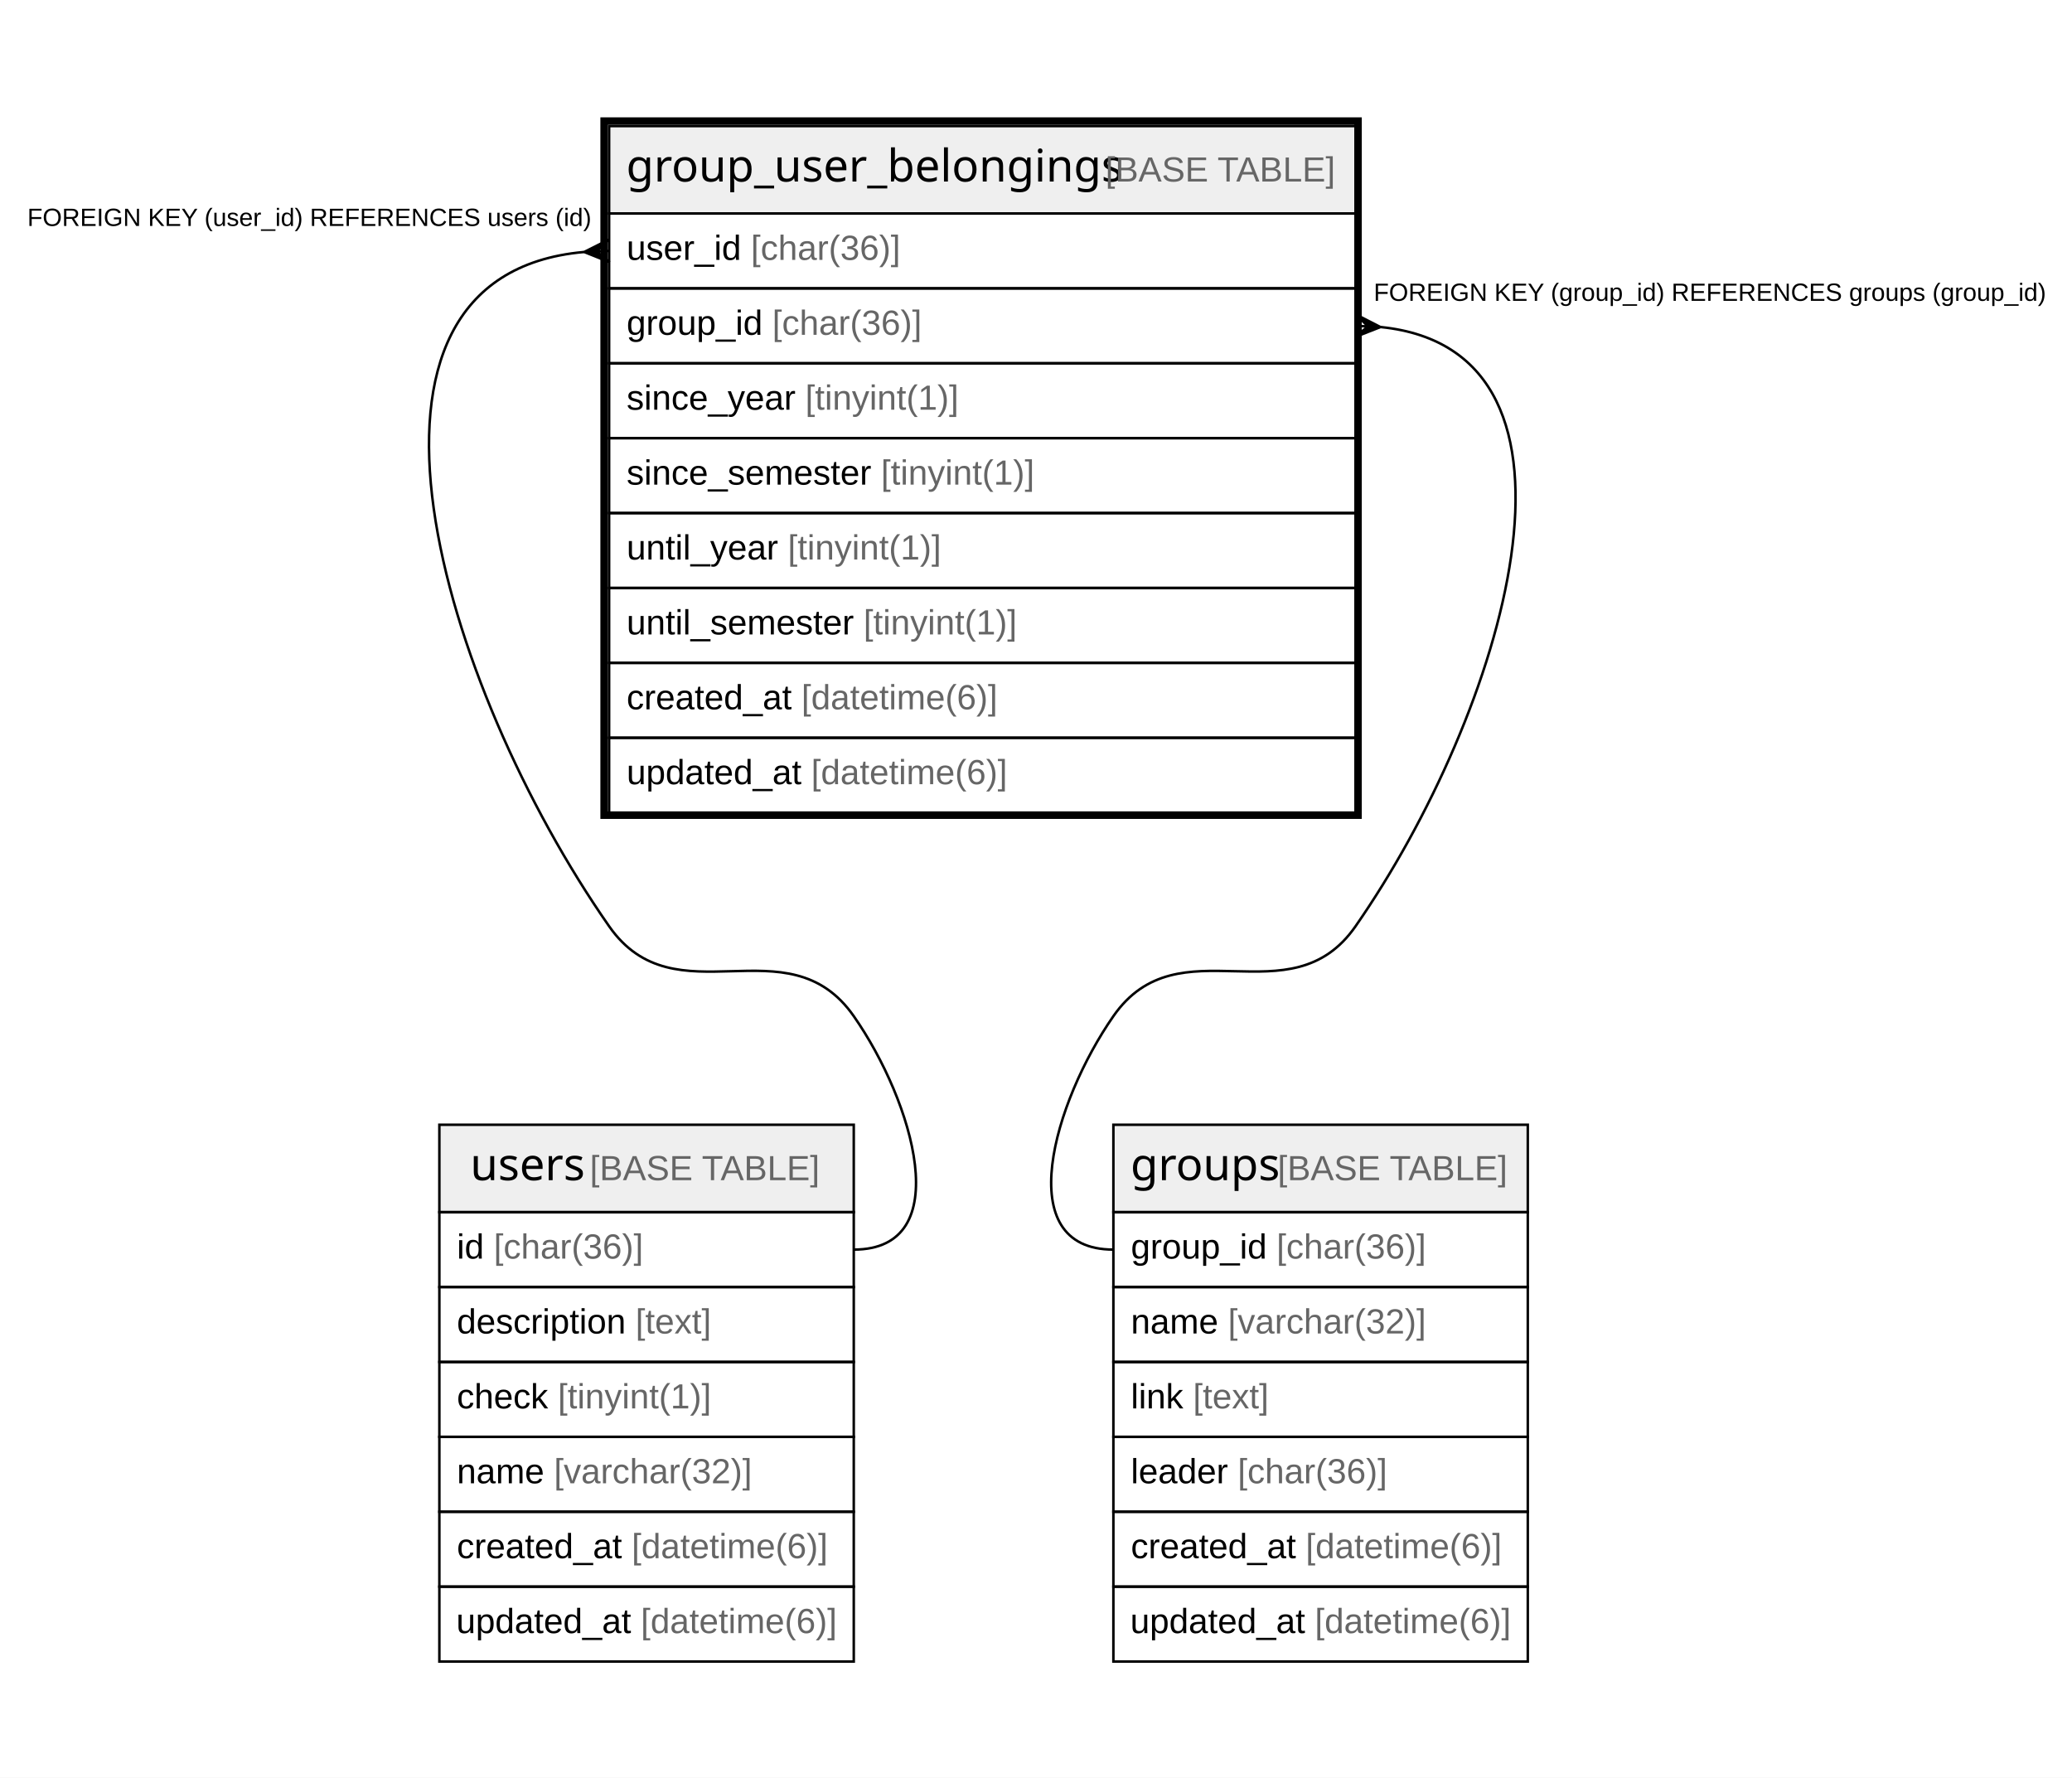
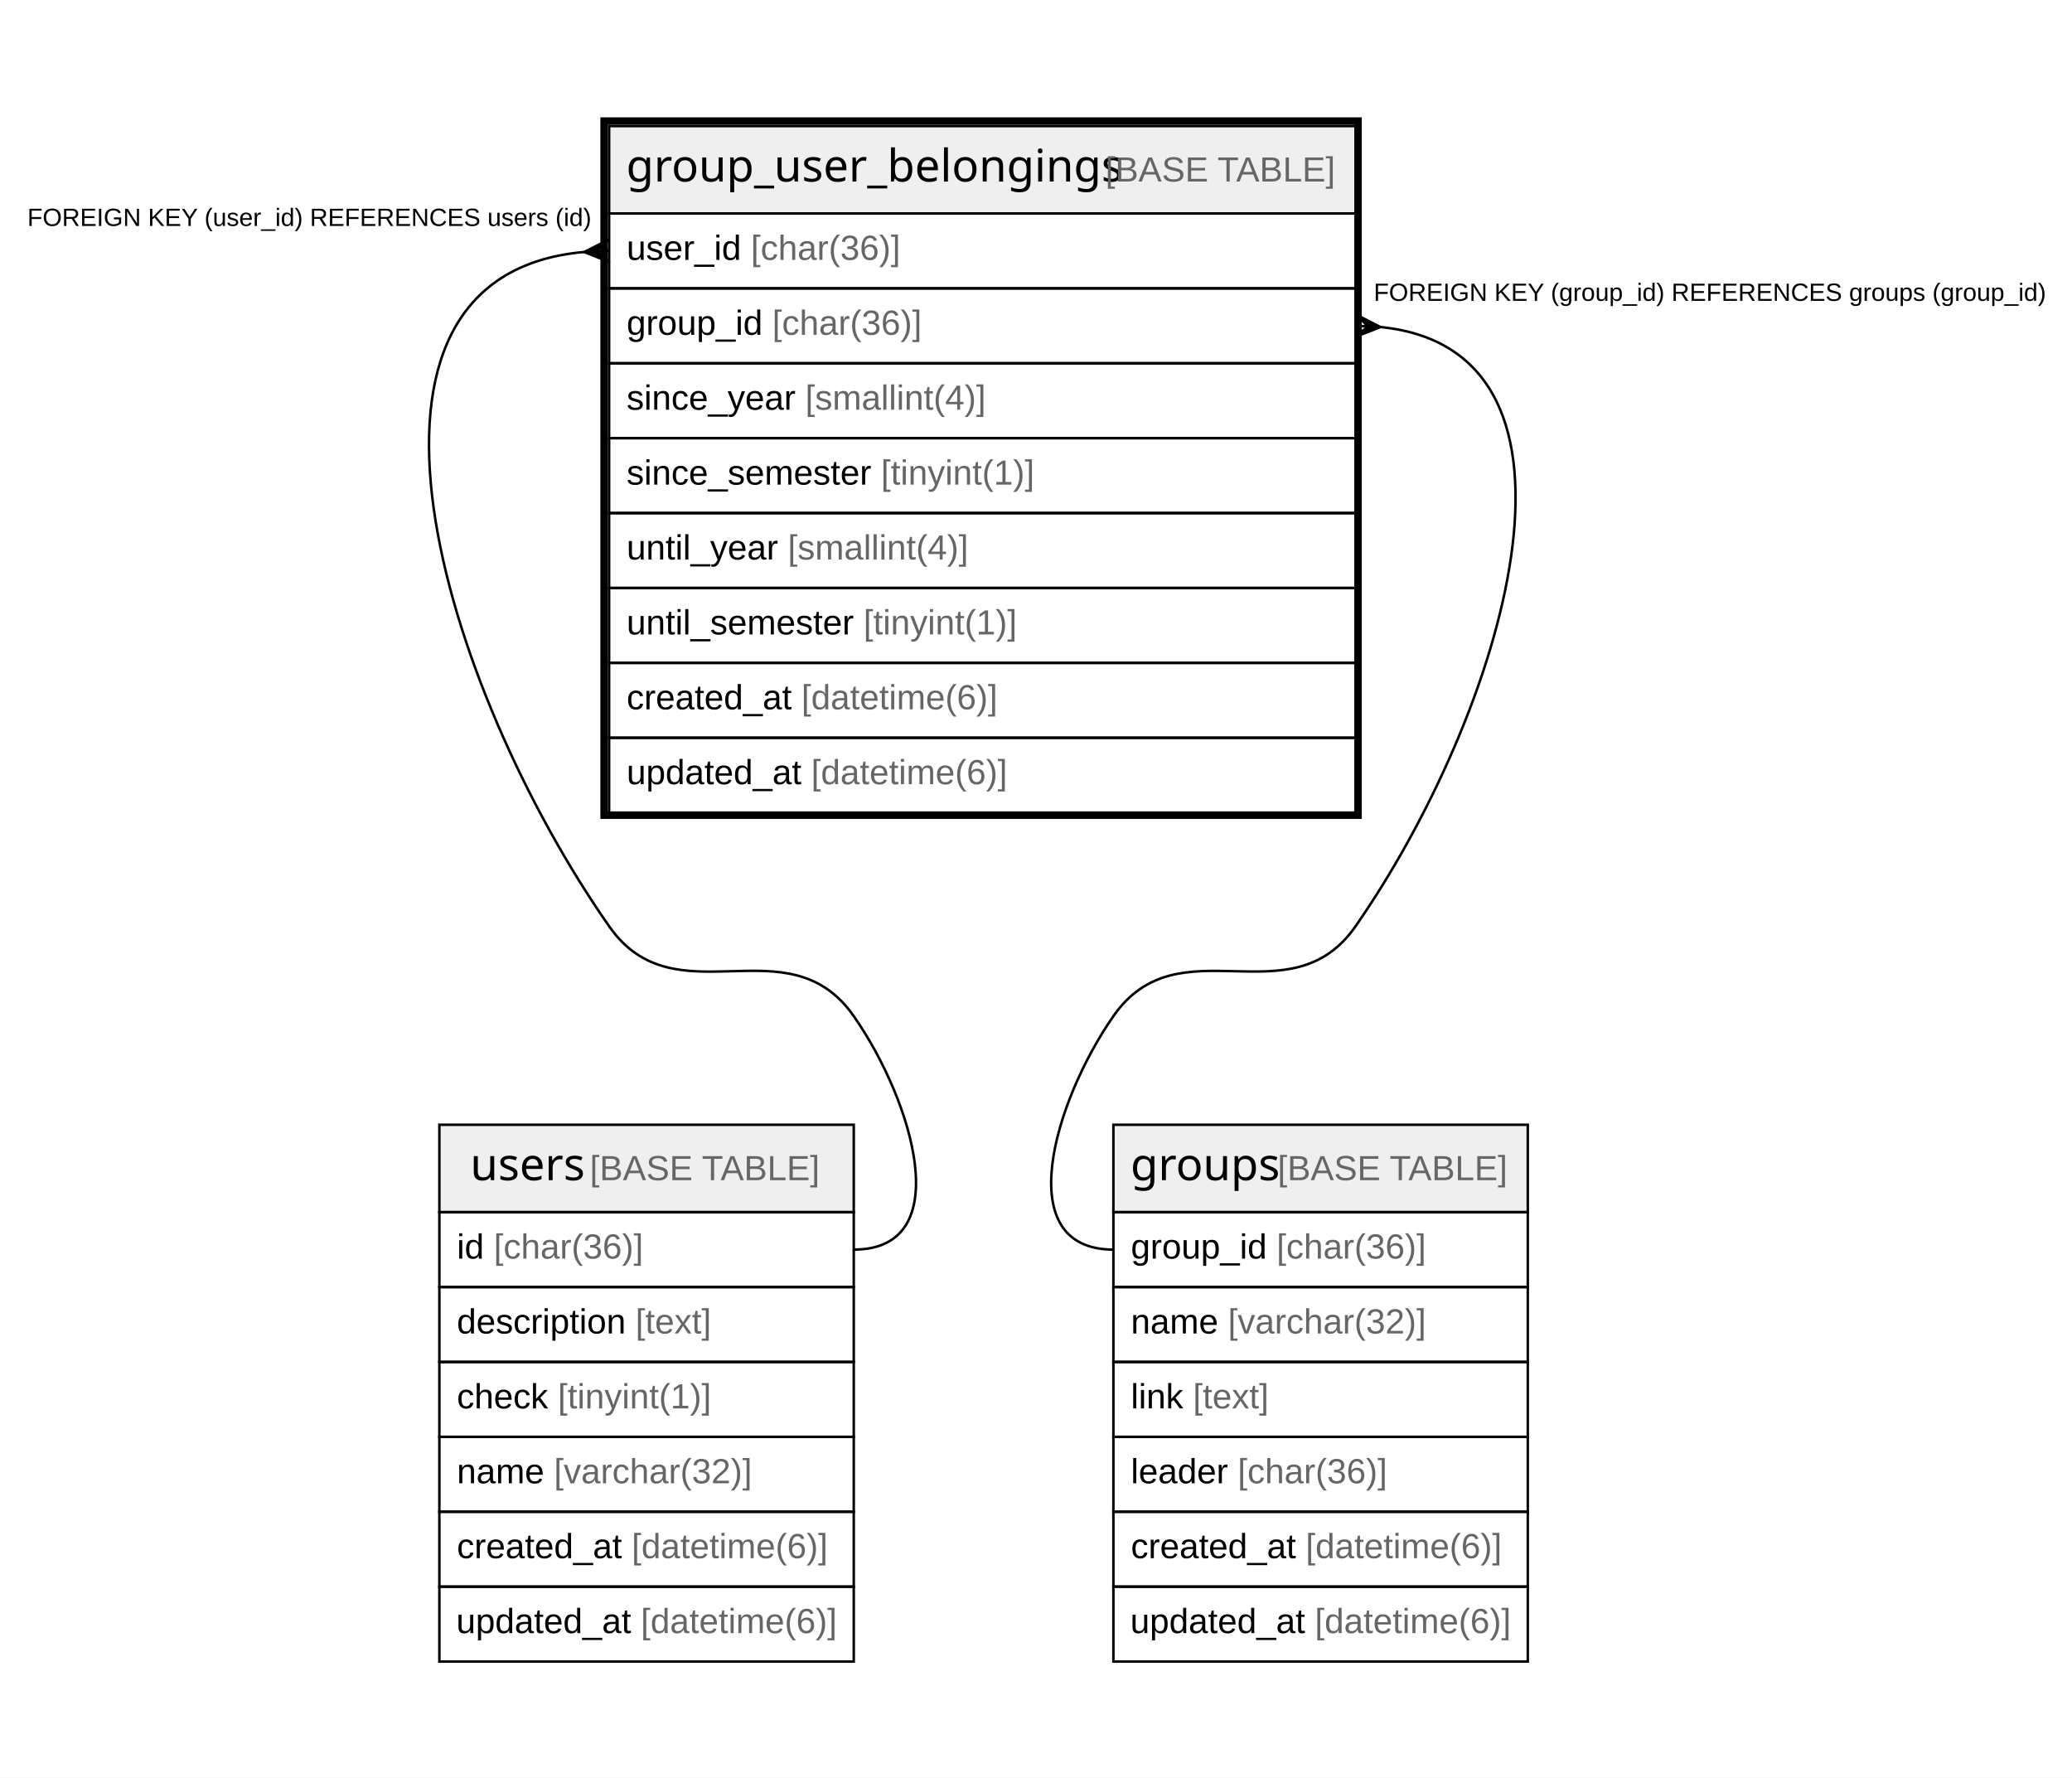
<svg xmlns="http://www.w3.org/2000/svg" width="830pt" height="712pt" viewBox="0.00 0.00 830.00 712.00">
  <g id="graph0" class="graph" transform="scale(1 1) rotate(0) translate(4 708)">
    <polygon fill="#ffffff" stroke="transparent" points="-4,4 -4,-708 826,-708 826,4 -4,4" />
    <g id="node1" class="node">
      <polygon fill="#efefef" stroke="transparent" points="240,-622.5 240,-657.5 539,-657.5 539,-622.5 240,-622.5" />
      <polygon fill="none" stroke="#000000" points="240,-622.5 240,-657.5 539,-657.5 539,-622.5 240,-622.5" />
      <text text-anchor="start" x="246.84" y="-635.3" font-family="Arial Bold" font-size="18.00" fill="#000000">group_user_belongings</text>
      <text text-anchor="start" x="434.906" y="-635.3" font-family="Arial" font-size="14.00" fill="#000000"> </text>
      <text text-anchor="start" x="438.797" y="-635.3" font-family="Arial" font-size="14.00" fill="#666666">[BASE TABLE]</text>
      <polygon fill="none" stroke="#000000" points="240,-592.5 240,-622.5 539,-622.5 539,-592.5 240,-592.5" />
      <text text-anchor="start" x="247" y="-603.9" font-family="Arial" font-size="14.00" fill="#000000">user_id </text>
      <text text-anchor="start" x="296.788" y="-603.9" font-family="Arial" font-size="14.00" fill="#666666">[char(36)]</text>
      <polygon fill="none" stroke="#000000" points="240,-562.5 240,-592.5 539,-592.5 539,-562.5 240,-562.5" />
      <text text-anchor="start" x="247" y="-573.9" font-family="Arial" font-size="14.00" fill="#000000">group_id </text>
      <text text-anchor="start" x="305.353" y="-573.9" font-family="Arial" font-size="14.00" fill="#666666">[char(36)]</text>
      <polygon fill="none" stroke="#000000" points="240,-532.5 240,-562.5 539,-562.5 539,-532.5 240,-532.5" />
      <text text-anchor="start" x="247" y="-543.9" font-family="Arial" font-size="14.00" fill="#000000">since_year </text>
-       <text text-anchor="start" x="318.571" y="-543.9" font-family="Arial" font-size="14.00" fill="#666666">[tinyint(1)]</text>
+       <text text-anchor="start" x="318.571" y="-543.9" font-family="Arial" font-size="14.00" fill="#666666">[smallint(4)]</text>
      <polygon fill="none" stroke="#000000" points="240,-502.5 240,-532.5 539,-532.5 539,-502.5 240,-502.5" />
      <text text-anchor="start" x="247" y="-513.9" font-family="Arial" font-size="14.00" fill="#000000">since_semester </text>
      <text text-anchor="start" x="348.905" y="-513.9" font-family="Arial" font-size="14.00" fill="#666666">[tinyint(1)]</text>
      <polygon fill="none" stroke="#000000" points="240,-472.5 240,-502.5 539,-502.5 539,-472.5 240,-472.5" />
      <text text-anchor="start" x="247" y="-483.9" font-family="Arial" font-size="14.00" fill="#000000">until_year </text>
-       <text text-anchor="start" x="311.568" y="-483.9" font-family="Arial" font-size="14.00" fill="#666666">[tinyint(1)]</text>
+       <text text-anchor="start" x="311.568" y="-483.9" font-family="Arial" font-size="14.00" fill="#666666">[smallint(4)]</text>
      <polygon fill="none" stroke="#000000" points="240,-442.5 240,-472.5 539,-472.5 539,-442.5 240,-442.5" />
      <text text-anchor="start" x="247" y="-453.9" font-family="Arial" font-size="14.00" fill="#000000">until_semester </text>
      <text text-anchor="start" x="341.902" y="-453.9" font-family="Arial" font-size="14.00" fill="#666666">[tinyint(1)]</text>
      <polygon fill="none" stroke="#000000" points="240,-412.5 240,-442.5 539,-442.5 539,-412.5 240,-412.5" />
      <text text-anchor="start" x="247" y="-423.9" font-family="Arial" font-size="14.00" fill="#000000">created_at </text>
      <text text-anchor="start" x="317.028" y="-423.9" font-family="Arial" font-size="14.00" fill="#666666">[datetime(6)]</text>
      <polygon fill="none" stroke="#000000" points="240,-382.5 240,-412.5 539,-412.5 539,-382.5 240,-382.5" />
      <text text-anchor="start" x="247" y="-393.9" font-family="Arial" font-size="14.00" fill="#000000">updated_at </text>
      <text text-anchor="start" x="320.933" y="-393.9" font-family="Arial" font-size="14.00" fill="#666666">[datetime(6)]</text>
      <polygon fill="none" stroke="#000000" stroke-width="3" points="238,-381.5 238,-659.5 540,-659.5 540,-381.5 238,-381.5" />
    </g>
    <g id="node2" class="node">
      <polygon fill="#efefef" stroke="transparent" points="172,-222.5 172,-257.5 338,-257.5 338,-222.5 172,-222.5" />
      <polygon fill="none" stroke="#000000" points="172,-222.5 172,-257.5 338,-257.5 338,-222.5 172,-222.5" />
      <text text-anchor="start" x="184.371" y="-235.3" font-family="Arial Bold" font-size="18.00" fill="#000000">users</text>
      <text text-anchor="start" x="228.375" y="-235.3" font-family="Arial" font-size="14.00" fill="#000000"> </text>
      <text text-anchor="start" x="232.266" y="-235.3" font-family="Arial" font-size="14.00" fill="#666666">[BASE TABLE]</text>
      <polygon fill="none" stroke="#000000" points="172,-192.5 172,-222.5 338,-222.5 338,-192.5 172,-192.5" />
      <text text-anchor="start" x="179" y="-203.9" font-family="Arial" font-size="14.00" fill="#000000">id </text>
      <text text-anchor="start" x="193.78" y="-203.9" font-family="Arial" font-size="14.00" fill="#666666">[char(36)]</text>
      <polygon fill="none" stroke="#000000" points="172,-162.5 172,-192.5 338,-192.5 338,-162.5 172,-162.5" />
      <text text-anchor="start" x="179" y="-173.9" font-family="Arial" font-size="14.00" fill="#000000">description </text>
      <text text-anchor="start" x="250.568" y="-173.9" font-family="Arial" font-size="14.00" fill="#666666">[text]</text>
      <polygon fill="none" stroke="#000000" points="172,-132.5 172,-162.5 338,-162.5 338,-132.5 172,-132.5" />
      <text text-anchor="start" x="179" y="-143.9" font-family="Arial" font-size="14.00" fill="#000000">check </text>
      <text text-anchor="start" x="219.456" y="-143.9" font-family="Arial" font-size="14.00" fill="#666666">[tinyint(1)]</text>
      <polygon fill="none" stroke="#000000" points="172,-102.5 172,-132.5 338,-132.5 338,-102.5 172,-102.5" />
      <text text-anchor="start" x="179" y="-113.9" font-family="Arial" font-size="14.00" fill="#000000">name </text>
      <text text-anchor="start" x="217.899" y="-113.9" font-family="Arial" font-size="14.00" fill="#666666">[varchar(32)]</text>
      <polygon fill="none" stroke="#000000" points="172,-72.5 172,-102.5 338,-102.5 338,-72.5 172,-72.5" />
      <text text-anchor="start" x="179" y="-83.9" font-family="Arial" font-size="14.00" fill="#000000">created_at </text>
      <text text-anchor="start" x="249.028" y="-83.9" font-family="Arial" font-size="14.00" fill="#666666">[datetime(6)]</text>
      <polygon fill="none" stroke="#000000" points="172,-42.5 172,-72.5 338,-72.5 338,-42.5 172,-42.5" />
      <text text-anchor="start" x="178.752" y="-53.9" font-family="Arial" font-size="14.00" fill="#000000">updated_at </text>
      <text text-anchor="start" x="252.684" y="-53.9" font-family="Arial" font-size="14.00" fill="#666666">[datetime(6)]</text>
    </g>
    <g id="edge1" class="edge">
      <path fill="none" stroke="#000000" d="M229.872,-607.063C122.805,-597.49 173.206,-432.695 240,-337 266.558,-298.951 311.442,-339.049 338,-301 361.785,-266.924 379.556,-207.5 338,-207.5" />
      <polygon fill="#000000" stroke="#000000" points="230.009,-607.069 239.806,-611.996 235.005,-607.285 240,-607.5 240,-607.5 240,-607.5 235.005,-607.285 240.194,-603.004 230.009,-607.069 230.009,-607.069" />
      <text text-anchor="start" x="6.945" y="-617.5" font-family="Arial" font-size="10.00" fill="#000000">FOREIGN KEY (user_id) REFERENCES users (id)</text>
    </g>
    <g id="node3" class="node">
      <polygon fill="#efefef" stroke="transparent" points="442,-222.5 442,-257.5 608,-257.5 608,-222.5 442,-222.5" />
      <polygon fill="none" stroke="#000000" points="442,-222.5 442,-257.5 608,-257.5 608,-222.5 442,-222.5" />
      <text text-anchor="start" x="448.865" y="-235.3" font-family="Arial Bold" font-size="18.00" fill="#000000">groups</text>
      <text text-anchor="start" x="503.882" y="-235.3" font-family="Arial" font-size="14.00" fill="#000000"> </text>
      <text text-anchor="start" x="507.772" y="-235.3" font-family="Arial" font-size="14.00" fill="#666666">[BASE TABLE]</text>
      <polygon fill="none" stroke="#000000" points="442,-192.5 442,-222.5 608,-222.5 608,-192.5 442,-192.5" />
      <text text-anchor="start" x="449" y="-203.9" font-family="Arial" font-size="14.00" fill="#000000">group_id </text>
      <text text-anchor="start" x="507.353" y="-203.9" font-family="Arial" font-size="14.00" fill="#666666">[char(36)]</text>
      <polygon fill="none" stroke="#000000" points="442,-162.5 442,-192.5 608,-192.5 608,-162.5 442,-162.5" />
      <text text-anchor="start" x="449" y="-173.9" font-family="Arial" font-size="14.00" fill="#000000">name </text>
      <text text-anchor="start" x="487.899" y="-173.9" font-family="Arial" font-size="14.00" fill="#666666">[varchar(32)]</text>
      <polygon fill="none" stroke="#000000" points="442,-132.5 442,-162.5 608,-162.5 608,-132.5 442,-132.5" />
      <text text-anchor="start" x="449" y="-143.9" font-family="Arial" font-size="14.00" fill="#000000">link </text>
      <text text-anchor="start" x="473.886" y="-143.9" font-family="Arial" font-size="14.00" fill="#666666">[text]</text>
      <polygon fill="none" stroke="#000000" points="442,-102.5 442,-132.5 608,-132.5 608,-102.5 442,-102.5" />
      <text text-anchor="start" x="449" y="-113.9" font-family="Arial" font-size="14.00" fill="#000000">leader </text>
      <text text-anchor="start" x="491.788" y="-113.9" font-family="Arial" font-size="14.00" fill="#666666">[char(36)]</text>
      <polygon fill="none" stroke="#000000" points="442,-72.5 442,-102.5 608,-102.5 608,-72.5 442,-72.5" />
      <text text-anchor="start" x="449" y="-83.9" font-family="Arial" font-size="14.00" fill="#000000">created_at </text>
      <text text-anchor="start" x="519.028" y="-83.9" font-family="Arial" font-size="14.00" fill="#666666">[datetime(6)]</text>
      <polygon fill="none" stroke="#000000" points="442,-42.5 442,-72.5 608,-72.5 608,-42.5 442,-42.5" />
      <text text-anchor="start" x="448.752" y="-53.9" font-family="Arial" font-size="14.00" fill="#000000">updated_at </text>
      <text text-anchor="start" x="522.684" y="-53.9" font-family="Arial" font-size="14.00" fill="#666666">[datetime(6)]</text>
    </g>
    <g id="edge2" class="edge">
      <path fill="none" stroke="#000000" d="M549.147,-577.003C642.827,-567.428 598.006,-421.838 539,-337 512.743,-299.249 468.257,-338.751 442,-301 418.272,-266.885 400.444,-207.5 442,-207.5" />
      <polygon fill="#000000" stroke="#000000" points="548.988,-577.01 538.78,-573.005 543.994,-577.255 539,-577.5 539,-577.5 539,-577.5 543.994,-577.255 539.22,-581.995 548.988,-577.01 548.988,-577.01" />
      <text text-anchor="start" x="546.265" y="-587.5" font-family="Arial" font-size="10.00" fill="#000000">FOREIGN KEY (group_id) REFERENCES groups (group_id)</text>
    </g>
  </g>
</svg>
